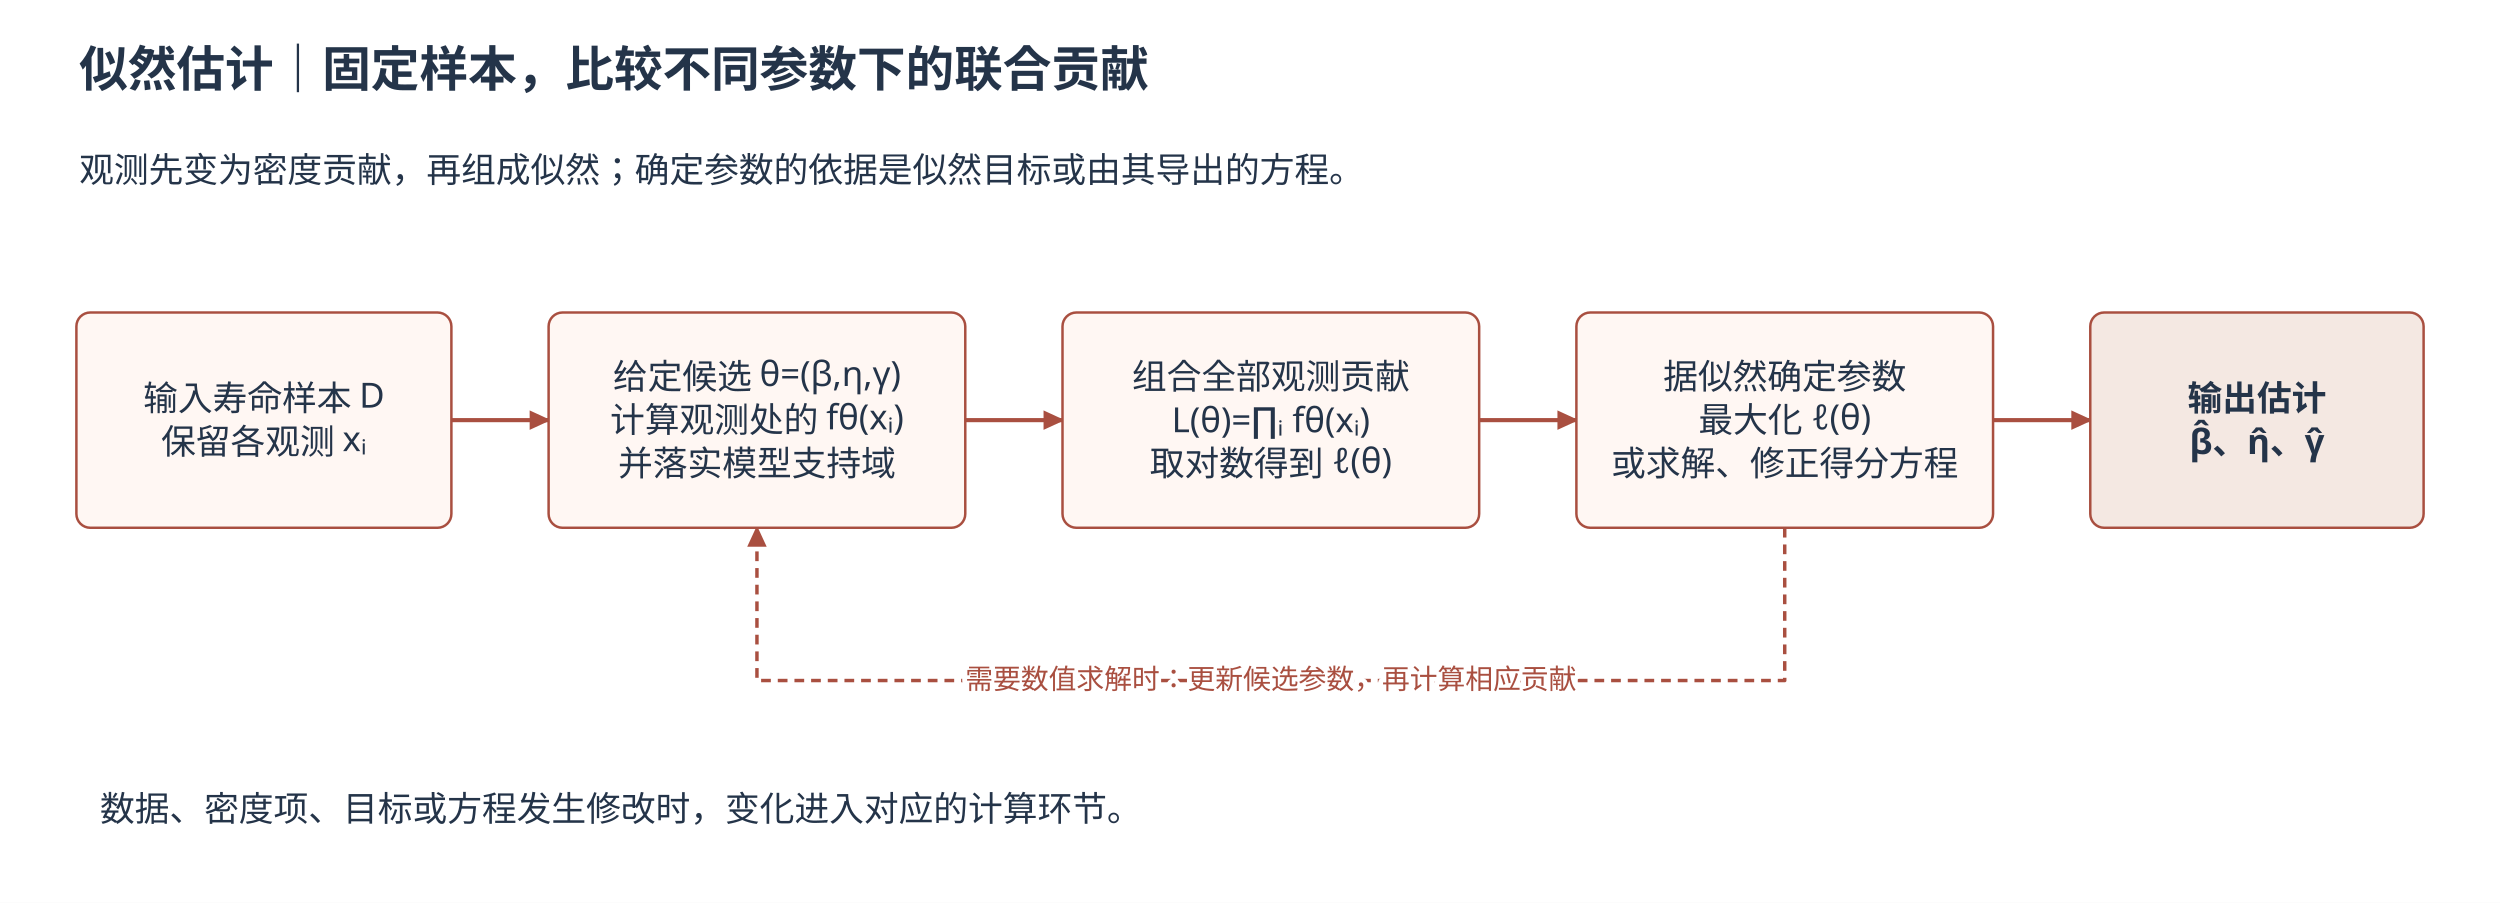
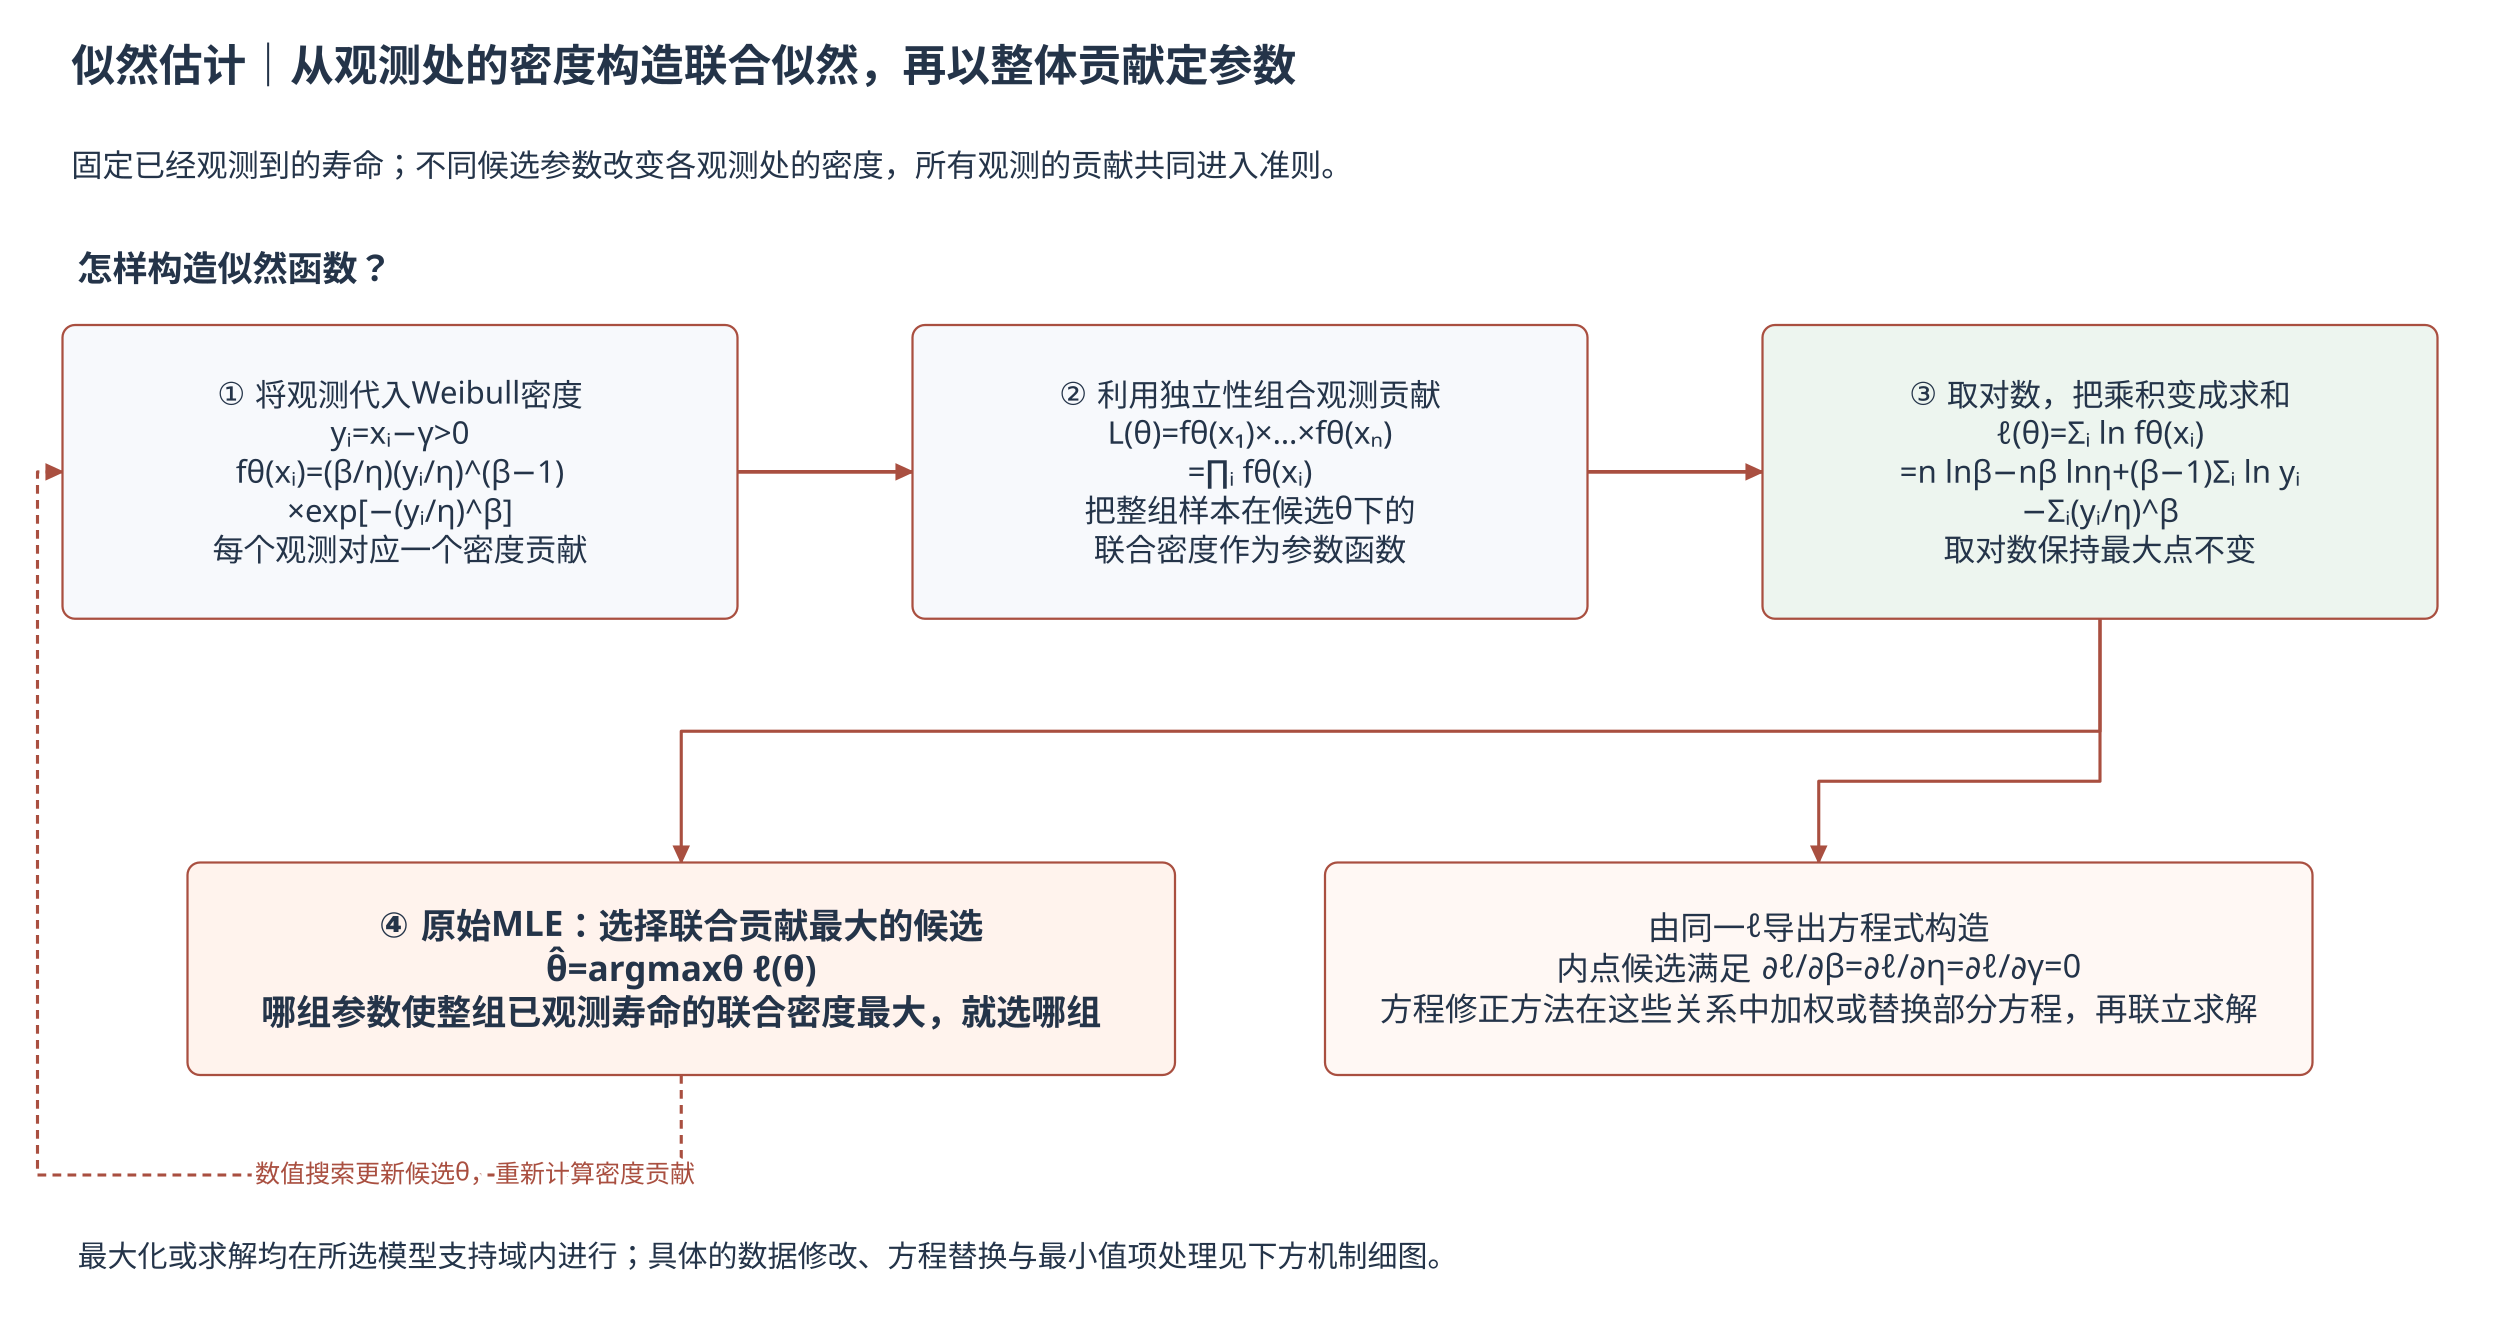
- <svg xmlns="http://www.w3.org/2000/svg" width="1800" height="650" viewBox="0 0 1800 650" role="img" aria-label="07-似然估计路线-信息处理流程">
+ <svg xmlns="http://www.w3.org/2000/svg" width="2000" height="1060" viewBox="0 0 2000 1060" role="img" aria-label="07-似然估计路线-信息处理流程">
  <rect width="100%" height="100%" fill="#ffffff" />
  <defs>
    <marker id="arrow-block-A94F40" markerWidth="15" markerHeight="14" refX="14" refY="7" markerUnits="userSpaceOnUse" orient="auto">
      <path d="M1 1 L14 7 L1 13 Z" fill="#A94F40" stroke="#A94F40" stroke-width="1.3" />
    </marker>
    <marker id="arrow-open-A94F40" markerWidth="15" markerHeight="14" refX="14" refY="7" markerUnits="userSpaceOnUse" orient="auto">
      <path d="M1 1 L14 7 L1 13" fill="none" stroke="#A94F40" stroke-width="1.3" />
    </marker>
  </defs>
-   <polyline points="325.0,302.5 395.0,302.5" fill="none" stroke="#A94F40" stroke-width="3" stroke-linejoin="round" marker-end="url(#arrow-block-A94F40)" />
-   <polyline points="695.0,302.5 765.0,302.5" fill="none" stroke="#A94F40" stroke-width="3" stroke-linejoin="round" marker-end="url(#arrow-block-A94F40)" />
-   <polyline points="1065.0,302.5 1135.0,302.5" fill="none" stroke="#A94F40" stroke-width="3" stroke-linejoin="round" marker-end="url(#arrow-block-A94F40)" />
-   <polyline points="1435.0,302.5 1505.0,302.5" fill="none" stroke="#A94F40" stroke-width="3" stroke-linejoin="round" marker-end="url(#arrow-block-A94F40)" />
-   <polyline points="1285.0,380.0 1285.0,490.0 545.0,490.0 545.0,380.0" fill="none" stroke="#A94F40" stroke-width="2.5" stroke-linejoin="round" stroke-dasharray="7 5" marker-end="url(#arrow-block-A94F40)" />
-   <rect x="45.0" y="20.0" width="1710.0" height="60.0" rx="10" fill="none" stroke="none" stroke-width="1.8" />
-   <text x="57.0" y="62.2" font-family="Microsoft YaHei,Segoe UI,sans-serif" font-size="35.0" fill="#243449" text-anchor="start" font-weight="700">似然估计｜固定样本，比较不同参数下的联合贡献</text>
-   <rect x="45.0" y="95.0" width="1710.0" height="55.0" rx="10" fill="none" stroke="none" stroke-width="1.8" />
-   <text x="57.0" y="131.2" font-family="Microsoft YaHei,Segoe UI,sans-serif" font-size="25.0" fill="#243449" text-anchor="start">观测先变为密度贡献，再组成似然；确定参数的依据是似然目标或由其导出的方程。</text>
-   <rect x="55.0" y="225.0" width="270.0" height="155.0" rx="10" fill="#FFF7F3" stroke="#A94F40" stroke-width="1.8" />
-   <text x="190.0" y="295.6" font-family="Microsoft YaHei,Segoe UI,sans-serif" font-size="25.0" fill="#243449" text-anchor="middle">输入寿命样本 D</text>
-   <text x="190.0" y="326.9" font-family="Microsoft YaHei,Segoe UI,sans-serif" font-size="25.0" fill="#243449" text-anchor="middle">保留各观测 xᵢ</text>
-   <rect x="395.0" y="225.0" width="300.0" height="155.0" rx="10" fill="#FFF7F3" stroke="#A94F40" stroke-width="1.8" />
-   <text x="545.0" y="280.0" font-family="Microsoft YaHei,Segoe UI,sans-serif" font-size="25.0" fill="#243449" text-anchor="middle">给定候选 θ=(β,η,γ)</text>
-   <text x="545.0" y="311.2" font-family="Microsoft YaHei,Segoe UI,sans-serif" font-size="25.0" fill="#243449" text-anchor="middle">计算观测处的 fθ(xᵢ)</text>
-   <text x="545.0" y="342.5" font-family="Microsoft YaHei,Segoe UI,sans-serif" font-size="25.0" fill="#243449" text-anchor="middle">并落实模型支持域</text>
-   <rect x="765.0" y="225.0" width="300.0" height="155.0" rx="10" fill="#FFF7F3" stroke="#A94F40" stroke-width="1.8" />
-   <text x="915.0" y="280.0" font-family="Microsoft YaHei,Segoe UI,sans-serif" font-size="25.0" fill="#243449" text-anchor="middle">组合全部观测贡献</text>
-   <text x="915.0" y="311.2" font-family="Microsoft YaHei,Segoe UI,sans-serif" font-size="25.0" fill="#243449" text-anchor="middle">L(θ)=∏ᵢ fθ(xᵢ)</text>
-   <text x="915.0" y="342.5" font-family="Microsoft YaHei,Segoe UI,sans-serif" font-size="25.0" fill="#243449" text-anchor="middle">取对数得到 ℓ(θ)</text>
-   <rect x="1135.0" y="225.0" width="300.0" height="155.0" rx="10" fill="#FFF7F3" stroke="#A94F40" stroke-width="1.8" />
-   <text x="1285.0" y="280.0" font-family="Microsoft YaHei,Segoe UI,sans-serif" font-size="25.0" fill="#243449" text-anchor="middle">据似然确定参数</text>
-   <text x="1285.0" y="311.2" font-family="Microsoft YaHei,Segoe UI,sans-serif" font-size="25.0" fill="#243449" text-anchor="middle">最大化 ℓ(θ)</text>
-   <text x="1285.0" y="342.5" font-family="Microsoft YaHei,Segoe UI,sans-serif" font-size="25.0" fill="#243449" text-anchor="middle">或求解、修正得分方程</text>
-   <rect x="1505.0" y="225.0" width="240.0" height="155.0" rx="10" fill="#F4E8E2" stroke="#A94F40" stroke-width="1.8" />
-   <text x="1625.0" y="295.6" font-family="Microsoft YaHei,Segoe UI,sans-serif" font-size="25.0" fill="#243449" text-anchor="middle" font-weight="700">输出估计</text>
-   <text x="1625.0" y="326.9" font-family="Microsoft YaHei,Segoe UI,sans-serif" font-size="25.0" fill="#243449" text-anchor="middle" font-weight="700">β̂、η̂、γ̂</text>
-   <rect x="60.0" y="560.0" width="1680.0" height="45.0" rx="10" fill="none" stroke="none" stroke-width="1.8" />
-   <text x="72.0" y="591.2" font-family="Microsoft YaHei,Segoe UI,sans-serif" font-size="25.0" fill="#243449" text-anchor="start">数据、密度项、目标或方程发生修改时，变化进入对应的计算环节。</text>
-   <text x="915.0" y="496.0" font-family="Microsoft YaHei,Segoe UI,sans-serif" font-size="20.0" fill="#A94F40" text-anchor="middle" paint-order="stroke" stroke="#fff" stroke-width="7" stroke-linejoin="round">需要数值求解时：更新候选参数，再计算相应贡献</text>
+   <polyline points="590.0,377.5 730.0,377.5" fill="none" stroke="#A94F40" stroke-width="3" stroke-linejoin="round" marker-end="url(#arrow-block-A94F40)" />
+   <polyline points="1270.0,377.5 1410.0,377.5" fill="none" stroke="#A94F40" stroke-width="3" stroke-linejoin="round" marker-end="url(#arrow-block-A94F40)" />
+   <polyline points="1680.0,495.0 1680.0,585.0 545.0,585.0 545.0,690.0" fill="none" stroke="#A94F40" stroke-width="2.5" stroke-linejoin="round" marker-end="url(#arrow-block-A94F40)" />
+   <polyline points="1680.0,495.0 1680.0,625.0 1455.0,625.0 1455.0,690.0" fill="none" stroke="#A94F40" stroke-width="2.5" stroke-linejoin="round" marker-end="url(#arrow-block-A94F40)" />
+   <polyline points="545.0,860.0 545.0,940.0 30.0,940.0 30.0,377.5 50.0,377.5" fill="none" stroke="#A94F40" stroke-width="2.5" stroke-linejoin="round" stroke-dasharray="7 5" marker-end="url(#arrow-block-A94F40)" />
+   <rect x="45.0" y="20.0" width="1910.0" height="65.0" rx="10" fill="none" stroke="none" stroke-width="1.8" />
+   <text x="57.0" y="64.8" font-family="Microsoft YaHei,Segoe UI,sans-serif" font-size="35.0" fill="#243449" text-anchor="start" font-weight="700">似然估计｜从观测处的密度构造联合似然，再以整体贡献定参数</text>
+   <rect x="45.0" y="100.0" width="1910.0" height="65.0" rx="10" fill="none" stroke="none" stroke-width="1.8" />
+   <text x="57.0" y="141.2" font-family="Microsoft YaHei,Segoe UI,sans-serif" font-size="25.0" fill="#243449" text-anchor="start">固定已经观测到的寿命；不同候选参数改变各观测处的密度，所有观测的贡献共同进入准则。</text>
+   <rect x="50.0" y="190.0" width="1900.0" height="50.0" rx="10" fill="none" stroke="none" stroke-width="1.8" />
+   <text x="62.0" y="224.8" font-family="Microsoft YaHei,Segoe UI,sans-serif" font-size="28.0" fill="#243449" text-anchor="start" font-weight="700">怎样构造似然函数？</text>
+   <rect x="50.0" y="260.0" width="540.0" height="235.0" rx="10" fill="#F7F9FC" stroke="#A94F40" stroke-width="1.8" />
+   <text x="320.0" y="323.8" font-family="Microsoft YaHei,Segoe UI,sans-serif" font-size="25.0" fill="#243449" text-anchor="middle">① 将观测代入Weibull密度</text>
+   <text x="320.0" y="355.0" font-family="Microsoft YaHei,Segoe UI,sans-serif" font-size="25.0" fill="#243449" text-anchor="middle">yᵢ=xᵢ−γ&gt;0</text>
+   <text x="320.0" y="386.2" font-family="Microsoft YaHei,Segoe UI,sans-serif" font-size="25.0" fill="#243449" text-anchor="middle">fθ(xᵢ)=(β/η)(yᵢ/η)^(β−1)</text>
+   <text x="320.0" y="417.5" font-family="Microsoft YaHei,Segoe UI,sans-serif" font-size="25.0" fill="#243449" text-anchor="middle">×exp[−(yᵢ/η)^β]</text>
+   <text x="320.0" y="448.8" font-family="Microsoft YaHei,Segoe UI,sans-serif" font-size="25.0" fill="#243449" text-anchor="middle">每个观测对应一个密度贡献</text>
+   <rect x="730.0" y="260.0" width="540.0" height="235.0" rx="10" fill="#F7F9FC" stroke="#A94F40" stroke-width="1.8" />
+   <text x="1000.0" y="323.8" font-family="Microsoft YaHei,Segoe UI,sans-serif" font-size="25.0" fill="#243449" text-anchor="middle">② 利用独立性组合观测贡献</text>
+   <text x="1000.0" y="355.0" font-family="Microsoft YaHei,Segoe UI,sans-serif" font-size="25.0" fill="#243449" text-anchor="middle">L(θ)=fθ(x₁)×…×fθ(xₙ)</text>
+   <text x="1000.0" y="386.2" font-family="Microsoft YaHei,Segoe UI,sans-serif" font-size="25.0" fill="#243449" text-anchor="middle">=∏ᵢ fθ(xᵢ)</text>
+   <text x="1000.0" y="417.5" font-family="Microsoft YaHei,Segoe UI,sans-serif" font-size="25.0" fill="#243449" text-anchor="middle">把整组样本在候选θ下的</text>
+   <text x="1000.0" y="448.8" font-family="Microsoft YaHei,Segoe UI,sans-serif" font-size="25.0" fill="#243449" text-anchor="middle">联合密度作为参数函数</text>
+   <rect x="1410.0" y="260.0" width="540.0" height="235.0" rx="10" fill="#EDF5EF" stroke="#A94F40" stroke-width="1.8" />
+   <text x="1680.0" y="323.8" font-family="Microsoft YaHei,Segoe UI,sans-serif" font-size="25.0" fill="#243449" text-anchor="middle">③ 取对数，把乘积变成求和</text>
+   <text x="1680.0" y="355.0" font-family="Microsoft YaHei,Segoe UI,sans-serif" font-size="25.0" fill="#243449" text-anchor="middle">ℓ(θ)=Σᵢ ln fθ(xᵢ)</text>
+   <text x="1680.0" y="386.2" font-family="Microsoft YaHei,Segoe UI,sans-serif" font-size="25.0" fill="#243449" text-anchor="middle">=n lnβ−nβ lnη+(β−1)Σᵢ ln yᵢ</text>
+   <text x="1680.0" y="417.5" font-family="Microsoft YaHei,Segoe UI,sans-serif" font-size="25.0" fill="#243449" text-anchor="middle">−Σᵢ(yᵢ/η)^β</text>
+   <text x="1680.0" y="448.8" font-family="Microsoft YaHei,Segoe UI,sans-serif" font-size="25.0" fill="#243449" text-anchor="middle">取对数保持最大点不变</text>
+   <rect x="150.0" y="690.0" width="790.0" height="170.0" rx="10" fill="#FFF3ED" stroke="#A94F40" stroke-width="1.8" />
+   <text x="545.0" y="749.8" font-family="Microsoft YaHei,Segoe UI,sans-serif" font-size="28.0" fill="#243449" text-anchor="middle" font-weight="700">④ 原始MLE：选择联合贡献最大的候选</text>
+   <text x="545.0" y="784.8" font-family="Microsoft YaHei,Segoe UI,sans-serif" font-size="28.0" fill="#243449" text-anchor="middle" font-weight="700">θ̂=argmaxθ ℓ(θ)</text>
+   <text x="545.0" y="819.8" font-family="Microsoft YaHei,Segoe UI,sans-serif" font-size="28.0" fill="#243449" text-anchor="middle" font-weight="700">哪组参数使整组已观测寿命的联合密度最大，就选哪组</text>
+   <rect x="1060.0" y="690.0" width="790.0" height="170.0" rx="10" fill="#FFF8F4" stroke="#A94F40" stroke-width="1.8" />
+   <text x="1455.0" y="751.6" font-family="Microsoft YaHei,Segoe UI,sans-serif" font-size="26.0" fill="#243449" text-anchor="middle">由同一ℓ导出方程式构造</text>
+   <text x="1455.0" y="784.1" font-family="Microsoft YaHei,Segoe UI,sans-serif" font-size="26.0" fill="#243449" text-anchor="middle">内点候选满足 ∂ℓ/∂β=∂ℓ/∂η=∂ℓ/∂γ=0</text>
+   <text x="1455.0" y="816.6" font-family="Microsoft YaHei,Segoe UI,sans-serif" font-size="26.0" fill="#243449" text-anchor="middle">方程修正方法在这些关系中加权或替换部分方程，再联立求解</text>
+   <rect x="50.0" y="980.0" width="1900.0" height="50.0" rx="10" fill="none" stroke="none" stroke-width="1.8" />
+   <text x="62.0" y="1013.4" font-family="Microsoft YaHei,Segoe UI,sans-serif" font-size="24.0" fill="#243449" text-anchor="start">最大化或求解均在所选模型支持域内进行；具体的数据修改、方程替换与最小值项处理见下方机制细图。</text>
+   <text x="380.0" y="946.0" font-family="Microsoft YaHei,Segoe UI,sans-serif" font-size="20.0" fill="#A94F40" text-anchor="middle" paint-order="stroke" stroke="#fff" stroke-width="7" stroke-linejoin="round">数值搜索更新候选θ，重新计算密度贡献</text>
</svg>
